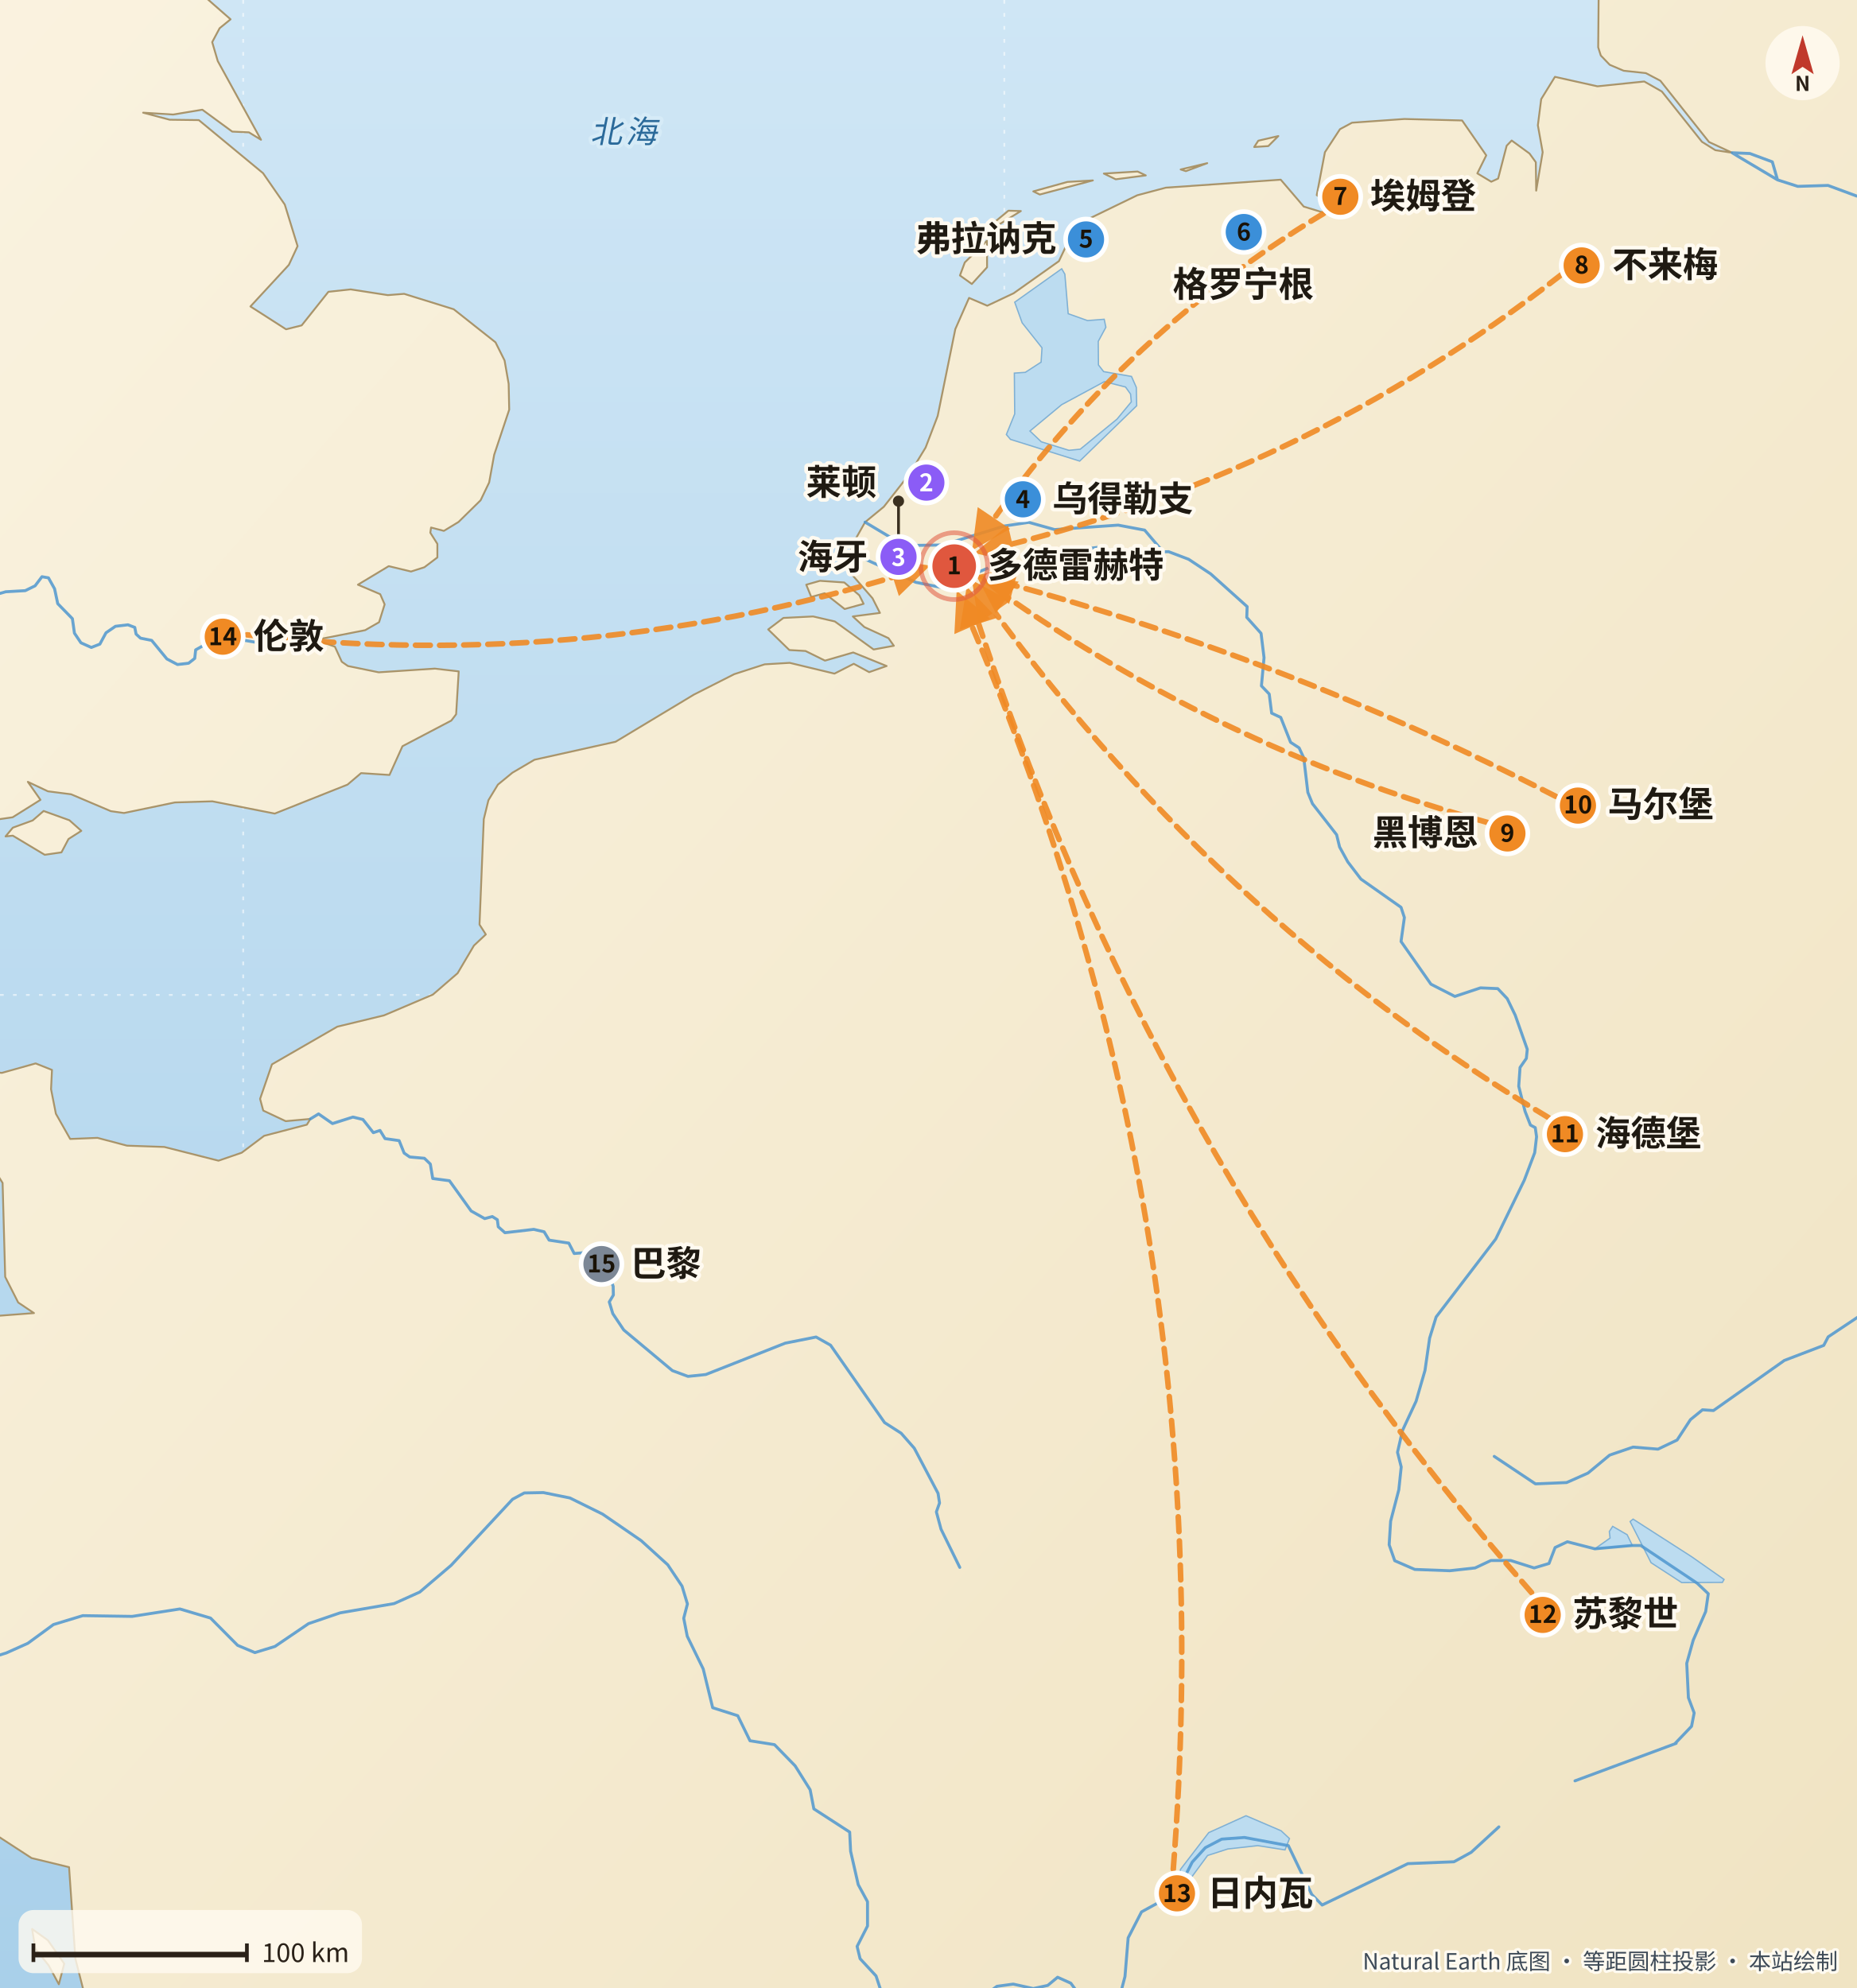
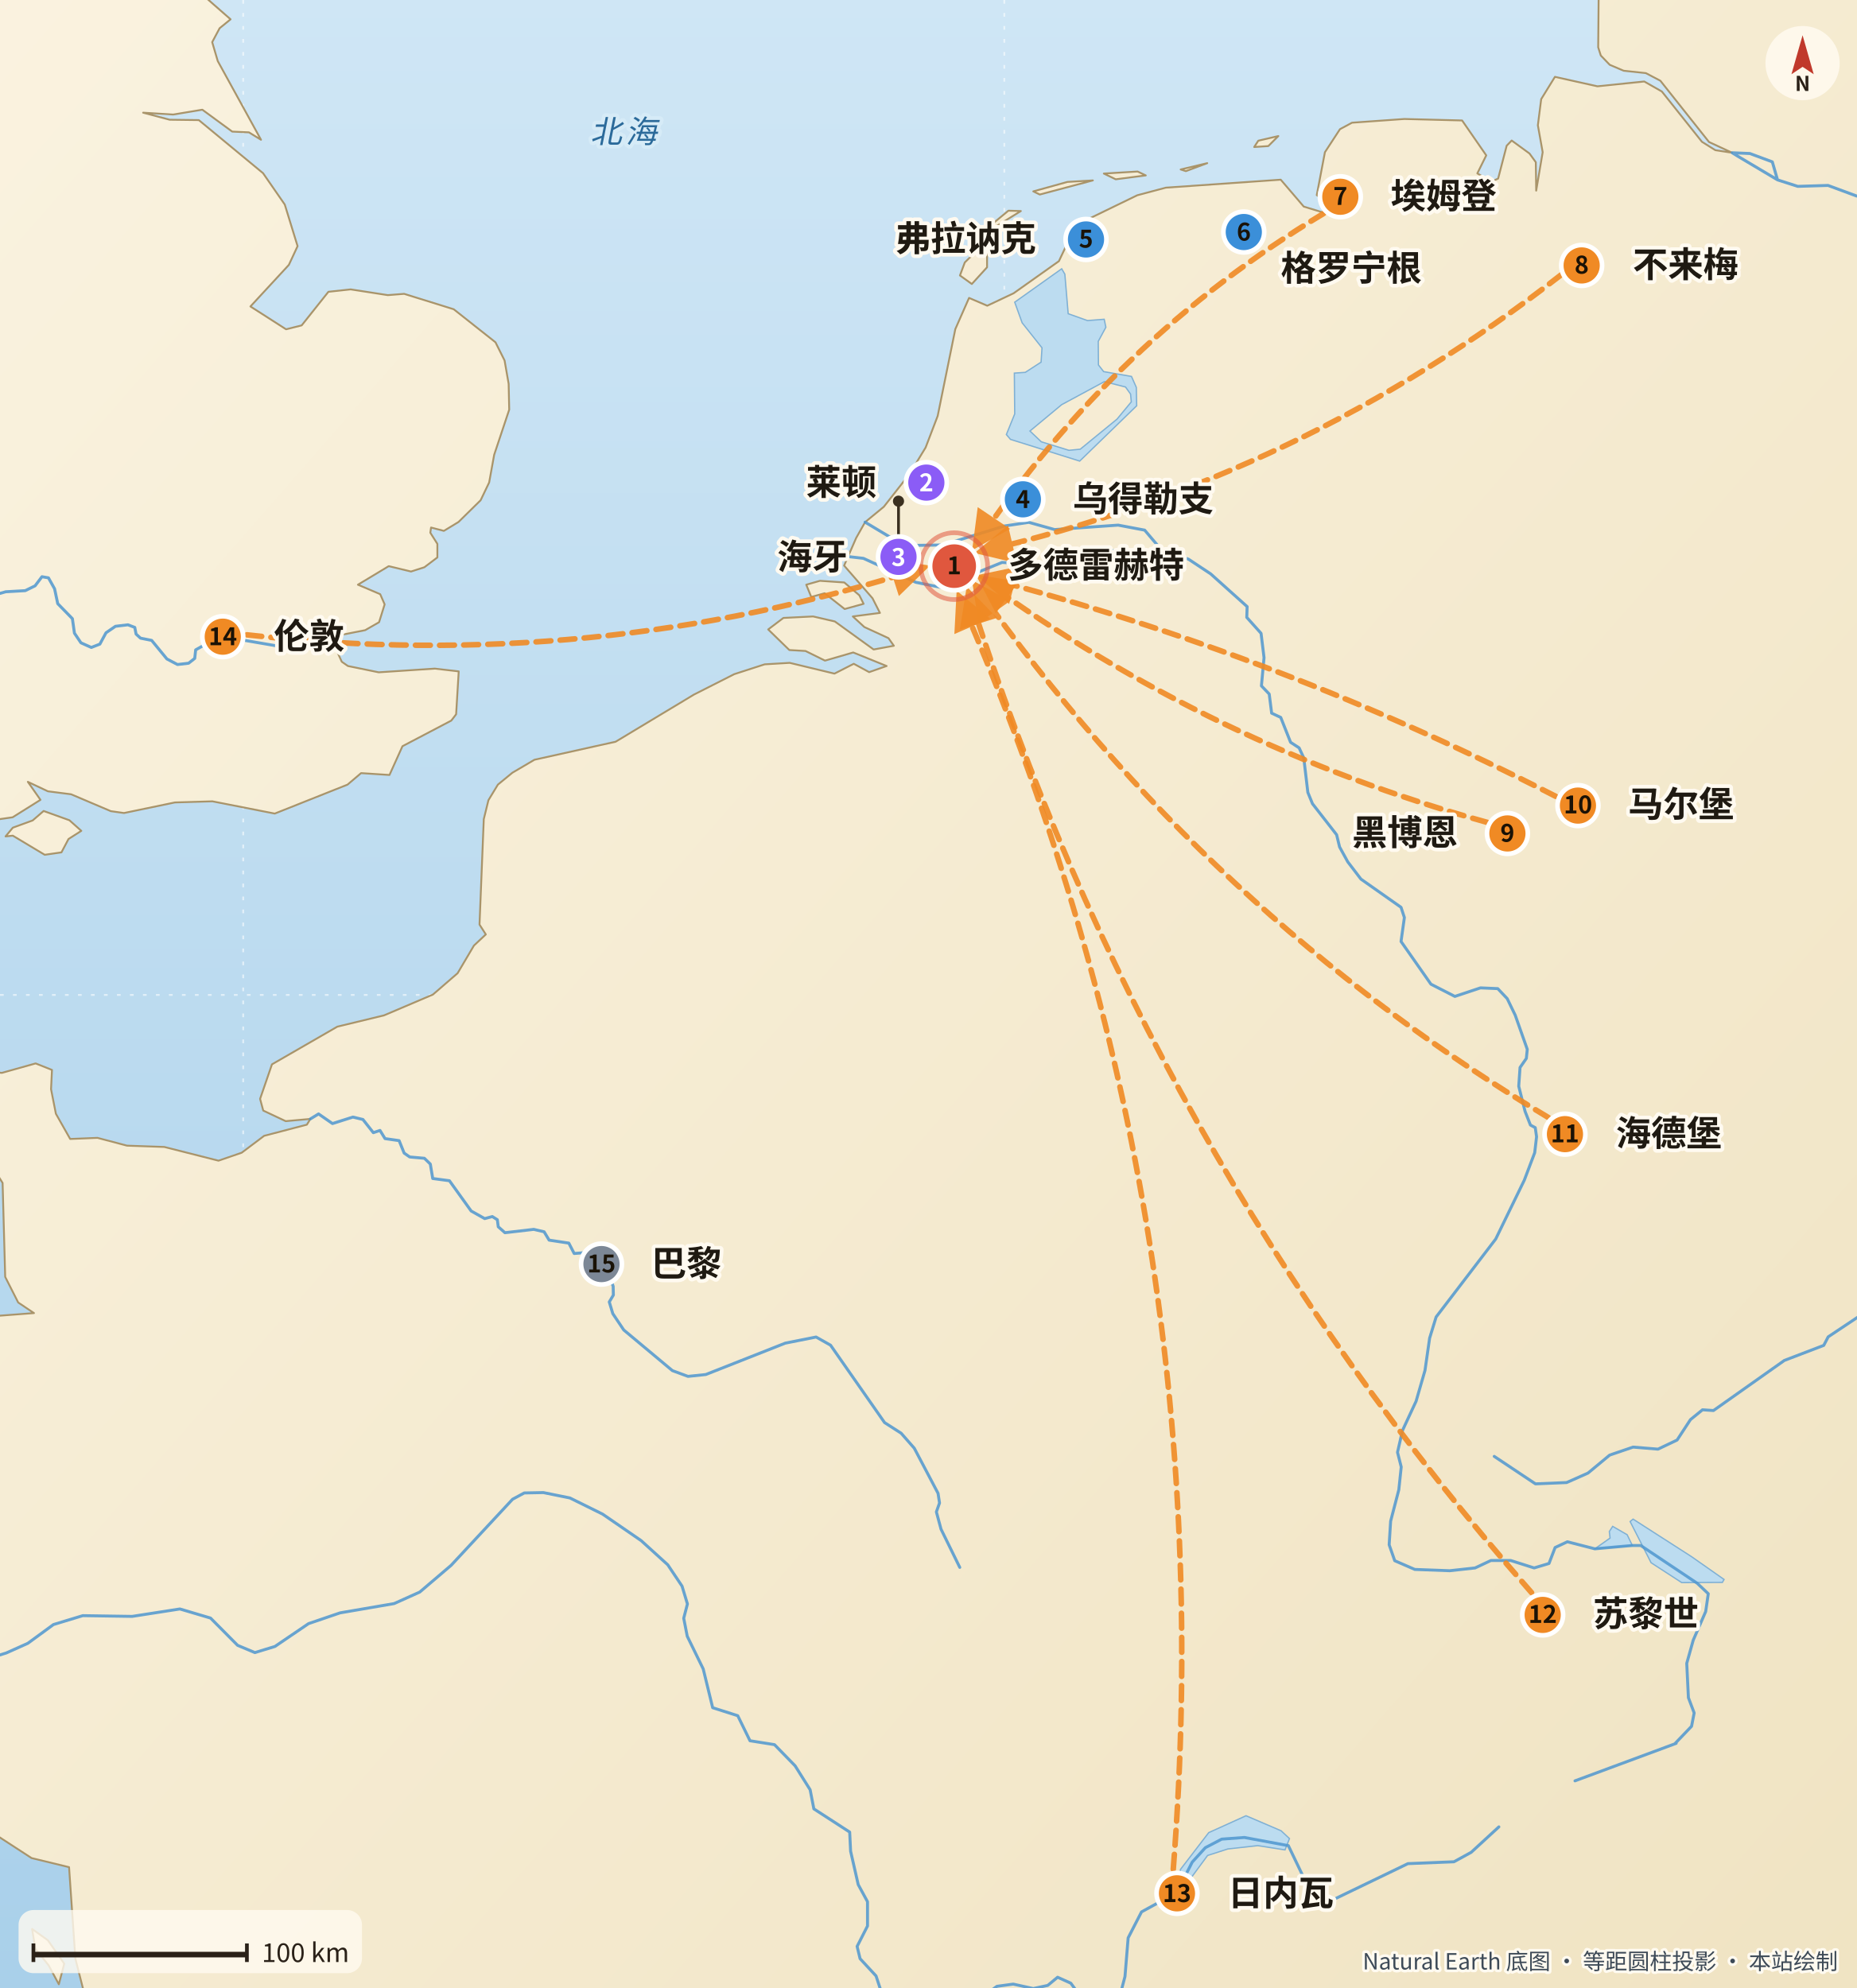
<svg xmlns="http://www.w3.org/2000/svg" viewBox="0 0 1000 1071" width="1000" height="1071" font-family="'Noto Sans CJK SC','PingFang SC','Microsoft YaHei','Source Han Sans SC',sans-serif">
  <defs>
    <linearGradient id="sea" x1="0" y1="0" x2="0" y2="1">
      <stop offset="0" stop-color="#cfe6f5" />
      <stop offset="1" stop-color="#a9d0ea" />
    </linearGradient>
    <linearGradient id="ld" x1="0" y1="0" x2="1" y2="1">
      <stop offset="0" stop-color="#fbf4e2" />
      <stop offset="1" stop-color="#efe2c0" />
    </linearGradient>
    <marker id="af08a24" viewBox="0 0 10 10" refX="8" refY="5" markerWidth="7" markerHeight="7" orient="auto-start-reverse">
      <path d="M0,0L10,5L0,10z" fill="#f08a24" />
    </marker>
  </defs>
  <rect width="1000" height="1071" fill="url(#sea)" />
  <path d="M131,0V1071M541,0V1071M951,0V1071M0,536H1000" stroke="#ffffff" stroke-opacity=".55" stroke-width="1" stroke-dasharray="2 5" fill="none" />
  <path d="M1015.2,-119.0 1002.0,-108.7 987.1,-108.2 949.9,-122.8 948.4,-127.5 1017.0,-127.5 1015.2,-119.0ZM8.4,-127.5 25.3,-73.2 30.1,-64.2 36.5,-58.0 76.1,-38.8 100.8,-10.1 124.2,10.4 118.3,15.2 114.3,22.7 117.3,32.9 140.6,75.3 134.1,71.3 125.1,70.9 109.0,59.1 93.3,61.7 77.1,60.7 91.4,64.5 107.1,64.7 141.7,93.3 153.4,110.2 160.3,132.6 155.6,142.7 134.9,165.1 154.1,177.4 162.5,175.3 176.9,157.2 188.9,155.9 208.9,159.0 217.7,158.3 244.4,166.6 266.9,184.4 271.8,194.2 274.0,206.8 274.3,220.7 266.2,245.0 263.5,259.9 258.9,269.5 247.0,281.2 239.1,286.0 232.2,284.2 231.8,287.0 235.6,293.0 235.6,300.3 228.6,305.6 221.4,307.9 209.4,305.0 192.8,315.0 204.8,320.1 207.2,325.6 204.2,335.2 196.7,339.5 172.7,344.2 165.9,348.7 174.5,346.3 180.4,348.4 184.1,356.5 187.4,358.8 204.0,362.2 234.2,360.2 247.1,361.7 245.7,384.8 243.1,388.2 216.8,402.0 209.8,417.5 194.5,416.5 187.2,422.7 148.0,438.3 114.4,431.7 94.2,432.3 66.8,438.0 59.7,437.0 38.3,427.9 25.8,426.3 15.0,421.2 21.8,430.9 6.8,440.3 -21.8,444.4 -35.3,443.1 -29.7,455.5 -32.6,458.0 -61.5,454.3 -65.1,455.1 -68.3,459.2 -77.7,457.0 -82.0,453.8 -82.0,331.4 -68.3,313.6 -82.0,323.8 -82.0,-127.5 8.4,-127.5ZM638.8,92.2 636.0,91.3 650.3,87.9 638.8,92.2ZM601.0,96.6 594.6,93.5 612.8,92.4 617.2,94.5 601.0,96.6ZM534.7,123.1 533.4,121.6 543.2,113.5 549.9,113.7 534.7,123.1ZM560.1,104.8 556.6,103.1 575.0,98.0 588.7,97.2 560.1,104.8ZM-77.7,608.4 -82.0,606.8 -82.0,601.2 -75.5,598.5 -74.8,600.0 -77.7,608.4ZM-33.6,640.0 -52.1,640.6 -50.9,629.1 -39.5,630.5 -34.3,633.6 -33.6,640.0ZM1076.9,-80.3 1082.0,-80.5 1082.0,-58.8 1070.3,-54.7 1035.7,-73.1 1037.6,-94.4 1054.0,-95.9 1062.4,-88.2 1076.9,-80.3ZM985.0,-81.2 978.7,-84.0 967.2,-97.3 992.2,-84.2 985.0,-81.2ZM947.3,-85.8 942.9,-88.8 934.9,-90.0 932.1,-109.7 936.9,-109.4 950.7,-100.3 955.8,-87.5 947.3,-85.8ZM1007.4,-69.5 1001.8,-83.1 1021.0,-108.7 1026.6,-122.1 1028.8,-121.9 1026.3,-109.9 1013.5,-76.5 1011.0,-70.2 1007.4,-69.5ZM1043.4,-27.5 1038.6,-32.6 1033.7,-33.9 1036.3,-40.2 1039.8,-42.5 1051.9,-38.4 1056.0,-27.8 1043.4,-27.5ZM810.2,-72.3 811.1,-90.3 820.1,-109.5 823.9,-109.1 818.9,-100.3 817.3,-93.0 818.0,-89.2 838.5,-88.2 836.1,-84.8 815.4,-82.6 810.2,-72.3ZM31.7,1069.0 26.2,1058.8 19.0,1049.8 17.3,1039.2 25.8,1045.3 34.6,1057.9 31.7,1069.0ZM36.9,452.0 33.1,459.2 24.1,460.5 6.9,450.2 3.0,450.6 6.9,445.9 17.6,442.0 23.5,436.9 37.4,441.9 43.8,447.6 36.9,452.0ZM523.5,153.0 517.1,148.4 519.7,141.4 531.7,129.6 531.7,144.0 523.5,153.0ZM462.9,320.7 465.2,325.3 455.0,328.1 444.2,319.6 437.0,321.6 434.3,315.0 441.7,312.9 454.8,313.8 462.9,320.7ZM831.9,-62.3 824.1,-62.6 819.7,-65.6 821.1,-68.7 825.3,-71.1 833.9,-70.0 835.1,-65.4 831.9,-62.3ZM675.6,79.2 677.8,75.8 688.6,73.3 683.2,78.7 675.6,79.2ZM33.7,1152.6 37.0,1129.5 42.5,1105.3 63.4,1124.6 68.3,1133.1 74.5,1161.3 86.2,1173.1 83.4,1166.6 78.6,1161.7 71.1,1124.1 66.3,1113.5 59.0,1104.5 35.2,1085.7 33.1,1082.1 32.0,1074.9 39.8,1075.2 46.6,1078.7 40.6,1055.2 37.2,1005.9 17.0,1001.0 -15.3,980.0 -26.3,958.3 -37.7,942.3 -40.4,935.3 -40.2,928.3 -34.3,913.3 -39.5,903.9 -44.6,902.0 -48.9,897.4 -45.0,889.6 -41.7,884.6 -35.0,883.2 -11.7,890.6 -30.8,878.5 -61.7,882.6 -74.0,878.3 -76.2,869.5 -71.8,865.5 -67.8,858.1 -72.4,852.9 -82.0,851.0 -82.0,716.8 -69.4,707.9 -39.3,708.4 -33.1,716.4 -30.6,709.6 -25.1,701.7 -20.7,705.3 -18.4,710.2 18.3,707.4 9.8,701.7 2.8,687.9 1.4,637.3 -7.4,623.2 -17.5,600.6 -22.1,587.2 -21.0,575.9 1.0,578.0 19.2,572.9 28.0,576.4 27.5,586.8 30.1,600.0 37.8,613.6 52.5,613.0 68.4,617.2 88.5,617.9 117.7,625.3 130.2,621.0 142.3,611.9 165.3,605.9 167.2,602.8 153.9,604.0 141.8,598.3 140.1,592.0 146.5,573.4 181.7,553.1 206.9,547.0 233.2,535.8 246.5,524.3 255.3,509.4 261.7,503.4 258.3,498.1 260.6,441.3 263.1,431.1 268.2,422.7 276.0,416.3 287.9,409.3 331.6,399.6 373.8,374.2 395.5,363.2 411.9,357.9 425.4,357.1 449.5,362.9 459.9,357.6 468.2,362.1 477.6,358.8 459.6,351.5 444.4,355.9 433.9,350.7 425.2,350.2 413.8,339.1 422.0,332.9 438.0,332.1 449.7,334.8 470.6,349.9 481.5,347.9 478.6,343.8 465.6,337.8 459.4,332.1 474.0,330.2 470.0,322.3 454.7,304.7 461.2,289.8 466.0,281.3 476.1,273.0 489.9,255.4 498.6,241.1 505.1,224.1 514.6,177.3 522.0,160.5 531.8,164.7 546.0,158.0 570.4,140.7 577.5,125.7 584.6,118.8 612.6,105.2 628.0,101.1 689.9,96.8 702.3,111.3 721.1,117.0 717.4,111.3 709.3,105.1 713.7,82.0 721.8,69.6 728.3,66.1 756.5,64.1 787.6,64.9 800.6,83.7 795.8,93.4 803.3,97.9 807.0,96.2 811.6,78.5 814.3,75.7 823.9,82.7 827.3,87.4 827.5,102.7 831.0,82.0 828.4,67.5 830.2,53.4 837.6,41.4 860.5,46.5 885.7,43.9 895.2,49.3 916.8,76.4 924.0,80.9 933.1,82.3 920.6,76.5 894.4,43.5 886.6,39.4 874.6,38.1 867.1,34.9 862.3,29.9 860.9,25.5 861.2,-7.8 856.7,-12.7 850.9,-14.4 847.2,-12.1 839.7,-12.1 838.2,-19.6 840.0,-25.2 855.0,-29.0 864.9,-34.1 865.3,-43.1 842.8,-75.5 841.1,-100.2 833.8,-119.1 841.8,-121.9 841.4,-127.5 921.0,-127.5 910.2,-116.8 906.0,-107.1 915.8,-107.2 925.3,-102.0 928.9,-97.9 926.7,-92.9 930.0,-77.4 942.0,-74.0 952.6,-60.4 953.2,-48.6 940.1,-34.7 962.6,-36.8 968.2,-26.6 980.4,-30.4 1010.8,-14.8 1033.9,-22.8 1038.1,-10.3 1033.5,2.4 1017.3,15.9 1020.9,24.3 1026.0,26.1 1041.3,24.3 1065.5,32.6 1070.6,30.0 1082.0,19.0 1082.0,1198.7 30.3,1198.7 33.7,1152.6Z" fill="url(#ld)" stroke="#a9946a" stroke-width="1" stroke-linejoin="round" fill-rule="evenodd" />
  <path d="M612.3,218.6 581.6,248.4 544.3,236.7 542.1,234.1 546.6,223.0 546.4,201.0 552.3,200.6 560.8,195.1 561.3,187.4 550.6,173.9 546.6,162.8 571.9,144.8 573.6,147.7 575.4,169.0 585.8,172.7 594.8,172.0 595.7,176.3 591.6,183.9 591.7,196.6 594.5,200.2 609.5,202.8 612.1,208.7 612.3,218.6ZM609.4,216.5 609.0,212.3 606.3,208.5 594.9,205.6 571.9,218.0 554.8,232.2 560.9,238.0 575.8,242.6 581.9,242.0 601.7,225.8 609.4,216.5ZM694.6,990.5 692.2,996.6 677.5,994.3 661.4,996.1 650.5,999.6 635.8,1019.5 633.9,1019.6 635.9,1007.1 651.1,987.3 671.2,978.2 690.1,986.3 694.6,990.5ZM927.8,852.5 905.9,852.6 889.4,841.9 878.1,819.7 879.7,818.4 911.0,838.5 928.7,850.9 927.8,852.5ZM859.1,834.4 867.3,828.6 866.9,825.1 868.7,822.3 876.5,826.8 879.3,832.6 859.1,834.4Z" fill="#bcdcf0" stroke="#7fb0d4" stroke-width=".7" />
  <path d="M879.3,832.6 859.1,834.4M883.8,832.6 914.3,853.0M633.9,1019.6 642.2,1003.2 649.3,995.4 658.1,990.8 670.3,989.9 693.9,994.3M804.9,784.6 827.1,799.4 843.9,798.7 855.4,793.6 867.1,783.9 879.7,779.6 893.1,780.7 903.4,775.8 910.6,764.8 917.1,759.5 923.0,759.9 961.2,732.9 982.4,724.8 984.8,720.2 1009.1,704.0 1034.8,696.8 1082.0,690.3M1082.0,147.7 1057.1,141.2 1044.2,131.8 1041.5,133.7 1006.8,106.0 1000.1,105.6 984.7,99.9 968.4,100.4 957.5,96.9M957.5,96.9 936.0,84.1 933.1,82.3 942.6,82.7 954.7,87.2 957.5,96.9M568.1,285.3 554.2,281.4 540.9,283.4 507.9,293.6 493.9,293.8 482.0,290.9 466.0,281.3M626.1,296.8 616.6,285.6 602.3,282.9 568.1,285.3M747.0,1198.7 755.7,1192.4 759.4,1182.7 760.5,1168.0 764.8,1156.7 772.5,1149.0 784.9,1145.1 816.4,1147.8 827.8,1152.6 835.6,1158.8 839.7,1166.3 853.1,1166.3 887.3,1155.3 910.2,1161.3 918.6,1156.7 926.1,1162.2 932.9,1160.0 935.8,1163.0 943.3,1156.3 947.6,1156.6 954.9,1165.5 963.4,1169.9 976.8,1172.8 986.0,1176.7 991.0,1181.5 996.5,1182.3 1002.3,1179.2 1005.4,1174.9 1005.9,1169.6 1011.5,1165.9 1022.2,1164.0 1048.2,1164.9 1058.4,1169.5 1072.1,1182.5 1082.0,1184.9M848.4,959.4 902.9,939.2M902.4,939.2 911.2,930.0 912.6,922.8 909.5,914.6 908.6,896.1 912.1,883.6 918.8,868.2 920.2,858.6 914.3,853.0M879.3,832.6 883.8,832.6M859.1,834.4 844.3,830.6 837.7,833.7 834.4,842.3 826.4,844.7 813.8,840.7 803.1,840.7 794.6,844.7 780.9,846.2 762.1,845.5 751.3,840.8 748.3,832.2 749.1,819.5 753.5,802.6 754.8,790.3 752.8,782.4 755.5,770.6 762.8,754.9 767.6,738.3 770.1,720.9 773.6,709.5 805.7,667.5M805.7,667.5 821.1,635.8 826.7,621.0 827.7,612.4 827.0,607.5 824.4,606.1 821.5,598.7 818.1,585.2 818.8,575.1 822.2,570.2 822.7,565.3 816.2,546.9 811.9,538.0 806.8,532.6 797.5,532.2 783.7,536.8 770.8,530.2 754.7,507.2 756.5,494.3 754.7,488.8 733.1,473.6 726.0,464.3 721.6,456.3 720.0,449.7 707.0,433.0 704.5,426.9 702.3,408.3 699.8,402.9 695.2,399.9 689.9,386.5 685.0,384.2 683.7,373.9 679.5,369.5 680.9,354.3 679.3,341.2 671.6,332.6 671.8,326.8 652.2,309.2 640.3,301.3 629.5,297.2 605.0,298.0 592.0,294.8 581.3,296.1 572.9,301.9 561.4,304.3 539.8,303.0M633.9,1019.6 614.9,1030.0 607.7,1044.0 606.0,1064.8 602.2,1079.2 596.4,1086.9 587.9,1083.4 576.8,1068.4 569.7,1065.2 564.4,1069.6 556.6,1071.3 545.8,1068.9 537.0,1070.1 530.4,1074.9 526.5,1082.3 525.4,1092.5 526.2,1098.9 528.9,1101.7 528.0,1107.8 523.3,1117.2 523.7,1136.3 529.4,1165.2 529.8,1184.5 524.1,1198.7M807.4,984.2 792.5,997.9 783.2,1003.0 758.4,1004.0 712.2,1026.3 706.6,1020.6 694.0,994.3M517.0,844.4 506.9,823.8 504.4,814.5 506.1,809.7 505.3,804.5 492.5,780.2 485.4,772.1 476.5,766.4 447.4,724.7 439.6,720.3 423.0,723.6 380.2,740.5 370.6,741.5 362.2,738.4 336.0,716.5 330.1,707.7 328.2,701.4 330.4,697.7 330.3,693.0 328.2,687.2 319.4,682.0 315.6,674.8 309.3,675.3 306.4,669.7 295.8,668.1 293.1,663.6 287.5,662.3 272.0,664.1 268.4,660.9 267.9,657.1 265.2,655.4 261.1,656.5 253.8,652.4 242.1,636.1 233.1,634.9 231.8,627.1 228.6,624.0 220.7,623.3 217.7,621.2 215.0,614.5 207.4,613.4 204.7,609.0 201.1,610.2 195.5,603.1 190.1,601.8 179.1,605.3 171.6,600.1 167.2,602.8M-34.6,320.6 -27.8,325.4 -18.4,324.9 3.1,318.8 13.6,318.2 18.9,315.6 22.6,310.7 26.1,311.3 29.4,317.2 31.1,325.2 39.0,333.3 40.1,341.1 43.6,346.3 49.2,348.8 53.8,347.0 57.1,340.9 62.2,337.4 68.9,336.6 72.6,338.0 73.3,341.6 75.7,343.8 81.7,345.0 89.9,355.0 95.6,358.0 101.6,357.3 104.9,354.7 105.4,350.1 111.1,346.9 127.2,344.2 162.7,350.3 165.9,348.7M539.8,303.0 506.7,316.4 493.3,313.7 465.1,300.8 457.3,299.9M87.1,1198.7 84.7,1191.0 86.7,1186.2 86.2,1173.1M383.9,920.0 378.8,899.1 370.2,881.5 368.3,871.8 370.3,864.1 367.4,854.5 359.7,843.0 345.4,830.0 324.6,815.7 307.0,807.0 292.7,804.1 282.4,804.3 276.1,807.7 243.0,843.3 226.1,857.7 212.3,863.9 183.2,868.9 166.2,874.7 148.1,887.0 137.3,890.3 128.0,886.4 113.4,871.7 96.9,866.8 71.2,870.8 44.6,870.4 28.8,875.2 15.0,885.3 3.4,890.5 -2.7,892.4 -11.7,890.6M383.9,920.0 397.4,924.3 404.0,937.8 417.2,939.9 428.3,951.3 436.4,964.2 438.4,974.5 457.7,987.0 458.2,997.3 462.3,1015.3 467.3,1024.5 467.3,1037.6 461.7,1048.6 463.3,1055.2 471.9,1064.5 476.4,1078.2 476.9,1093.1 480.0,1112.4 475.4,1126.2 465.8,1142.8 455.2,1147.8 451.6,1158.4 452.6,1168.4 451.1,1176.8 453.1,1189.6 467.0,1198.7M474.2,1198.7 475.4,1195.8" fill="none" stroke="#4f97cf" stroke-width="1.6" stroke-linejoin="round" stroke-linecap="round" opacity=".85" />
  <path d="M484,270L484,300" stroke="#3a3020" stroke-width="1.5" />
  <circle cx="484" cy="270" r="3" fill="#3a3020" />
  <path d="M133,342 Q319,363 497,306" fill="none" stroke="#f08a24" stroke-width="3" stroke-dasharray="8 5" stroke-linecap="round" marker-end="url(#af08a24)" opacity=".9" />
  <path d="M834,602 Q650,492 526,316" fill="none" stroke="#f08a24" stroke-width="3" stroke-dasharray="8 5" stroke-linecap="round" marker-end="url(#af08a24)" opacity=".9" />
  <path d="M841,148 Q701,257 529,297" fill="none" stroke="#f08a24" stroke-width="3" stroke-dasharray="8 5" stroke-linecap="round" marker-end="url(#af08a24)" opacity=".9" />
  <path d="M838,429 Q690,353 530,311" fill="none" stroke="#f08a24" stroke-width="3" stroke-dasharray="8 5" stroke-linecap="round" marker-end="url(#af08a24)" opacity=".9" />
  <path d="M825,858 Q617,621 522,320" fill="none" stroke="#f08a24" stroke-width="3" stroke-dasharray="8 5" stroke-linecap="round" marker-end="url(#af08a24)" opacity=".9" />
  <path d="M632,1007 Q660,650 517,322" fill="none" stroke="#f08a24" stroke-width="3" stroke-dasharray="8 5" stroke-linecap="round" marker-end="url(#af08a24)" opacity=".9" />
  <path d="M713,115 Q600,183 526,293" fill="none" stroke="#f08a24" stroke-width="3" stroke-dasharray="8 5" stroke-linecap="round" marker-end="url(#af08a24)" opacity=".9" />
  <path d="M801,443 Q653,402 529,312" fill="none" stroke="#f08a24" stroke-width="3" stroke-dasharray="8 5" stroke-linecap="round" marker-end="url(#af08a24)" opacity=".9" />
-   <text x="531.9" y="311.2" text-anchor="start" font-size="19" font-weight="800" fill="#1f1a12" paint-order="stroke" stroke="#fffaf0" stroke-width="4" stroke-linejoin="round">多德雷赫特</text>
+   <text x="542.9" y="311.2" text-anchor="start" font-size="19" font-weight="800" fill="#1f1a12" paint-order="stroke" stroke="#fffaf0" stroke-width="4" stroke-linejoin="round">多德雷赫特</text>
  <text x="472.2" y="266.6" text-anchor="end" font-size="19" font-weight="600" fill="#1f1a12" paint-order="stroke" stroke="#fffaf0" stroke-width="4" stroke-linejoin="round">莱顿</text>
-   <text x="467.6" y="306.8" text-anchor="end" font-size="19" font-weight="600" fill="#1f1a12" paint-order="stroke" stroke="#fffaf0" stroke-width="4" stroke-linejoin="round">海牙</text>
-   <text x="566.8" y="275.5" text-anchor="start" font-size="19" font-weight="600" fill="#1f1a12" paint-order="stroke" stroke="#fffaf0" stroke-width="4" stroke-linejoin="round">乌得勒支</text>
-   <text x="569.2" y="135.3" text-anchor="end" font-size="19" font-weight="600" fill="#1f1a12" paint-order="stroke" stroke="#fffaf0" stroke-width="4" stroke-linejoin="round">弗拉讷克</text>
-   <text x="669.7" y="159.9" text-anchor="middle" font-size="19" font-weight="600" fill="#1f1a12" paint-order="stroke" stroke="#fffaf0" stroke-width="4" stroke-linejoin="round">格罗宁根</text>
-   <text x="738.1" y="112.3" text-anchor="start" font-size="19" font-weight="600" fill="#1f1a12" paint-order="stroke" stroke="#fffaf0" stroke-width="4" stroke-linejoin="round">埃姆登</text>
-   <text x="868.5" y="149.3" text-anchor="start" font-size="19" font-weight="600" fill="#1f1a12" paint-order="stroke" stroke="#fffaf0" stroke-width="4" stroke-linejoin="round">不来梅</text>
-   <text x="796.3" y="455.3" text-anchor="end" font-size="19" font-weight="600" fill="#1f1a12" paint-order="stroke" stroke="#fffaf0" stroke-width="4" stroke-linejoin="round">黑博恩</text>
-   <text x="866.0" y="440.0" text-anchor="start" font-size="19" font-weight="600" fill="#1f1a12" paint-order="stroke" stroke="#fffaf0" stroke-width="4" stroke-linejoin="round">马尔堡</text>
-   <text x="859.4" y="617.3" text-anchor="start" font-size="19" font-weight="600" fill="#1f1a12" paint-order="stroke" stroke="#fffaf0" stroke-width="4" stroke-linejoin="round">海德堡</text>
-   <text x="847.1" y="876.1" text-anchor="start" font-size="19" font-weight="600" fill="#1f1a12" paint-order="stroke" stroke="#fffaf0" stroke-width="4" stroke-linejoin="round">苏黎世</text>
-   <text x="650.4" y="1026.6" text-anchor="start" font-size="19" font-weight="600" fill="#1f1a12" paint-order="stroke" stroke="#fffaf0" stroke-width="4" stroke-linejoin="round">日内瓦</text>
-   <text x="136.5" y="349.5" text-anchor="start" font-size="19" font-weight="600" fill="#1f1a12" paint-order="stroke" stroke="#fffaf0" stroke-width="4" stroke-linejoin="round">伦敦</text>
-   <text x="339.8" y="687.4" text-anchor="start" font-size="19" font-weight="600" fill="#1f1a12" paint-order="stroke" stroke="#fffaf0" stroke-width="4" stroke-linejoin="round">巴黎</text>
+   <text x="456.6" y="306.8" text-anchor="end" font-size="19" font-weight="600" fill="#1f1a12" paint-order="stroke" stroke="#fffaf0" stroke-width="4" stroke-linejoin="round">海牙</text>
+   <text x="577.8" y="275.5" text-anchor="start" font-size="19" font-weight="600" fill="#1f1a12" paint-order="stroke" stroke="#fffaf0" stroke-width="4" stroke-linejoin="round">乌得勒支</text>
+   <text x="558.2" y="135.3" text-anchor="end" font-size="19" font-weight="600" fill="#1f1a12" paint-order="stroke" stroke="#fffaf0" stroke-width="4" stroke-linejoin="round">弗拉讷克</text>
+   <text x="689.9" y="151.2" text-anchor="start" font-size="19" font-weight="600" fill="#1f1a12" paint-order="stroke" stroke="#fffaf0" stroke-width="4" stroke-linejoin="round">格罗宁根</text>
+   <text x="749.1" y="112.3" text-anchor="start" font-size="19" font-weight="600" fill="#1f1a12" paint-order="stroke" stroke="#fffaf0" stroke-width="4" stroke-linejoin="round">埃姆登</text>
+   <text x="879.5" y="149.3" text-anchor="start" font-size="19" font-weight="600" fill="#1f1a12" paint-order="stroke" stroke="#fffaf0" stroke-width="4" stroke-linejoin="round">不来梅</text>
+   <text x="785.3" y="455.3" text-anchor="end" font-size="19" font-weight="600" fill="#1f1a12" paint-order="stroke" stroke="#fffaf0" stroke-width="4" stroke-linejoin="round">黑博恩</text>
+   <text x="877.0" y="440.0" text-anchor="start" font-size="19" font-weight="600" fill="#1f1a12" paint-order="stroke" stroke="#fffaf0" stroke-width="4" stroke-linejoin="round">马尔堡</text>
+   <text x="870.4" y="617.3" text-anchor="start" font-size="19" font-weight="600" fill="#1f1a12" paint-order="stroke" stroke="#fffaf0" stroke-width="4" stroke-linejoin="round">海德堡</text>
+   <text x="858.1" y="876.1" text-anchor="start" font-size="19" font-weight="600" fill="#1f1a12" paint-order="stroke" stroke="#fffaf0" stroke-width="4" stroke-linejoin="round">苏黎世</text>
+   <text x="661.4" y="1026.6" text-anchor="start" font-size="19" font-weight="600" fill="#1f1a12" paint-order="stroke" stroke="#fffaf0" stroke-width="4" stroke-linejoin="round">日内瓦</text>
+   <text x="147.5" y="349.5" text-anchor="start" font-size="19" font-weight="600" fill="#1f1a12" paint-order="stroke" stroke="#fffaf0" stroke-width="4" stroke-linejoin="round">伦敦</text>
+   <text x="350.8" y="687.4" text-anchor="start" font-size="19" font-weight="600" fill="#1f1a12" paint-order="stroke" stroke="#fffaf0" stroke-width="4" stroke-linejoin="round">巴黎</text>
  <text x="336" y="77" text-anchor="middle" font-size="17" font-style="italic" fill="#2b6a9a" letter-spacing="2" paint-order="stroke" stroke="#d6ebf7" stroke-width="4" stroke-linejoin="round">北海</text>
  <circle cx="514" cy="305" r="18" fill="none" stroke="#e0573e" stroke-width="2.5" opacity=".55" />
  <circle cx="514" cy="305" r="13" fill="#e0573e" stroke="#ffffff" stroke-width="2.5" />
  <text x="514" y="309.4" text-anchor="middle" font-size="13" font-weight="800" fill="#1a1206">1</text>
  <circle cx="499" cy="260" r="11" fill="#8b5cf6" stroke="#ffffff" stroke-width="2.5" />
  <text x="499" y="264.7" text-anchor="middle" font-size="13" font-weight="800" fill="#ffffff">2</text>
  <circle cx="484" cy="300" r="11" fill="#8b5cf6" stroke="#ffffff" stroke-width="2.5" />
  <text x="484" y="304.9" text-anchor="middle" font-size="13" font-weight="800" fill="#ffffff">3</text>
  <circle cx="551" cy="269" r="11" fill="#3b8fd9" stroke="#ffffff" stroke-width="2.5" />
  <text x="551" y="273.7" text-anchor="middle" font-size="13" font-weight="800" fill="#1a1206">4</text>
  <circle cx="585" cy="129" r="11" fill="#3b8fd9" stroke="#ffffff" stroke-width="2.5" />
  <text x="585" y="133.4" text-anchor="middle" font-size="13" font-weight="800" fill="#1a1206">5</text>
  <circle cx="670" cy="125" r="11" fill="#3b8fd9" stroke="#ffffff" stroke-width="2.5" />
  <text x="670" y="129.6" text-anchor="middle" font-size="13" font-weight="800" fill="#1a1206">6</text>
  <circle cx="722" cy="106" r="11" fill="#f08a24" stroke="#ffffff" stroke-width="2.5" />
  <text x="722" y="110.4" text-anchor="middle" font-size="13" font-weight="800" fill="#1a1206">7</text>
  <circle cx="852" cy="143" r="11" fill="#f08a24" stroke="#ffffff" stroke-width="2.5" />
  <text x="852" y="147.4" text-anchor="middle" font-size="13" font-weight="800" fill="#1a1206">8</text>
  <circle cx="812" cy="449" r="11" fill="#f08a24" stroke="#ffffff" stroke-width="2.5" />
  <text x="812" y="453.5" text-anchor="middle" font-size="13" font-weight="800" fill="#1a1206">9</text>
  <circle cx="850" cy="434" r="11" fill="#f08a24" stroke="#ffffff" stroke-width="2.5" />
  <text x="850" y="438.2" text-anchor="middle" font-size="13" font-weight="800" fill="#1a1206">10</text>
  <circle cx="843" cy="611" r="11" fill="#f08a24" stroke="#ffffff" stroke-width="2.5" />
  <text x="843" y="615.4" text-anchor="middle" font-size="13" font-weight="800" fill="#1a1206">11</text>
  <circle cx="831" cy="870" r="11" fill="#f08a24" stroke="#ffffff" stroke-width="2.5" />
  <text x="831" y="874.3" text-anchor="middle" font-size="13" font-weight="800" fill="#1a1206">12</text>
  <circle cx="634" cy="1020" r="11" fill="#f08a24" stroke="#ffffff" stroke-width="2.5" />
  <text x="634" y="1024.7" text-anchor="middle" font-size="13" font-weight="800" fill="#1a1206">13</text>
  <circle cx="120" cy="343" r="11" fill="#f08a24" stroke="#ffffff" stroke-width="2.5" />
  <text x="120" y="347.6" text-anchor="middle" font-size="13" font-weight="800" fill="#1a1206">14</text>
  <circle cx="324" cy="681" r="11" fill="#7c8796" stroke="#ffffff" stroke-width="2.5" />
  <text x="324" y="685.5" text-anchor="middle" font-size="13" font-weight="800" fill="#1a1206">15</text>
  <g transform="translate(18,1053)">
    <rect x="-8" y="-24" width="185" height="34" rx="8" fill="#fffaf0" opacity=".8" />
    <path d="M0,0H115" stroke="#2a2118" stroke-width="3" />
    <path d="M0,-6V4M115,-6V4" stroke="#2a2118" stroke-width="2" />
    <text x="123" y="4" font-size="14" fill="#2a2118">100 km</text>
  </g>
  <g transform="translate(971,34)">
    <circle r="20" fill="#fffaf0" opacity=".85" />
    <path d="M0,-15L6,6L0,2L-6,6z" fill="#c0392b" />
    <text y="15" text-anchor="middle" font-size="11" font-weight="800" fill="#2a2118">N</text>
  </g>
  <text x="990" y="1061" text-anchor="end" font-size="12" fill="#3d4a57" paint-order="stroke" stroke="#fffaf0" stroke-width="3" stroke-linejoin="round">Natural Earth 底图 · 等距圆柱投影 · 本站绘制</text>
</svg>
